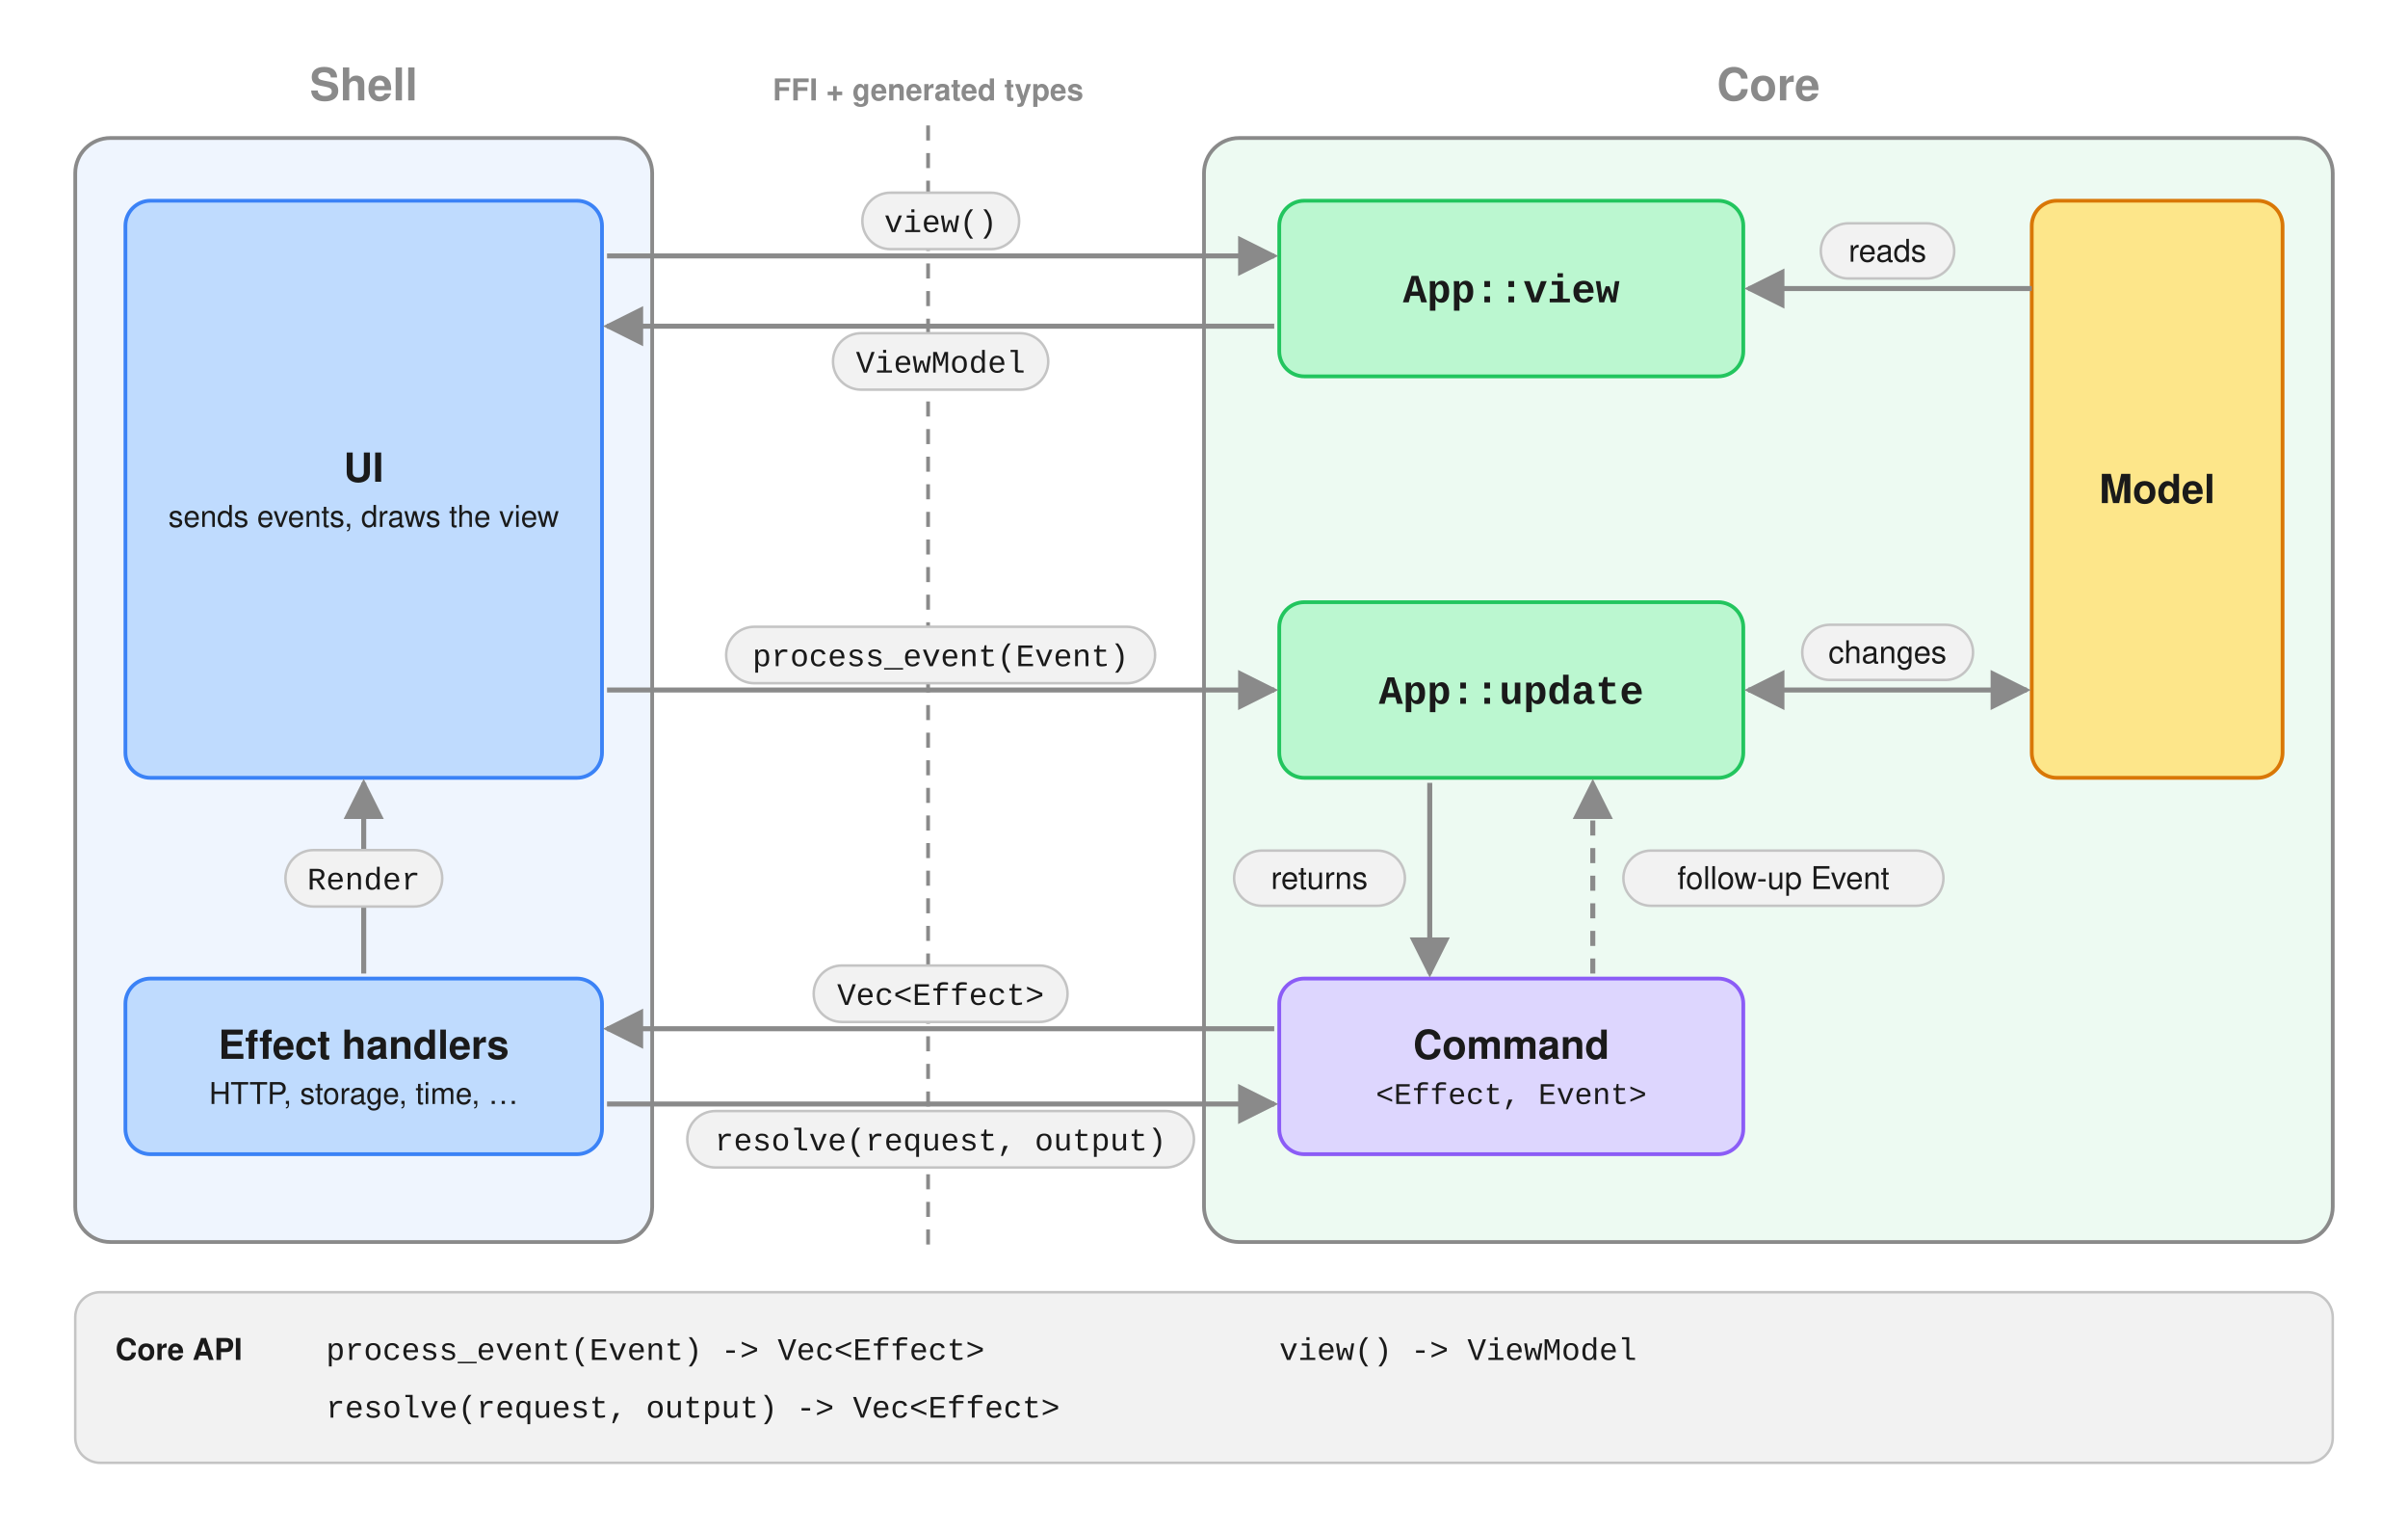
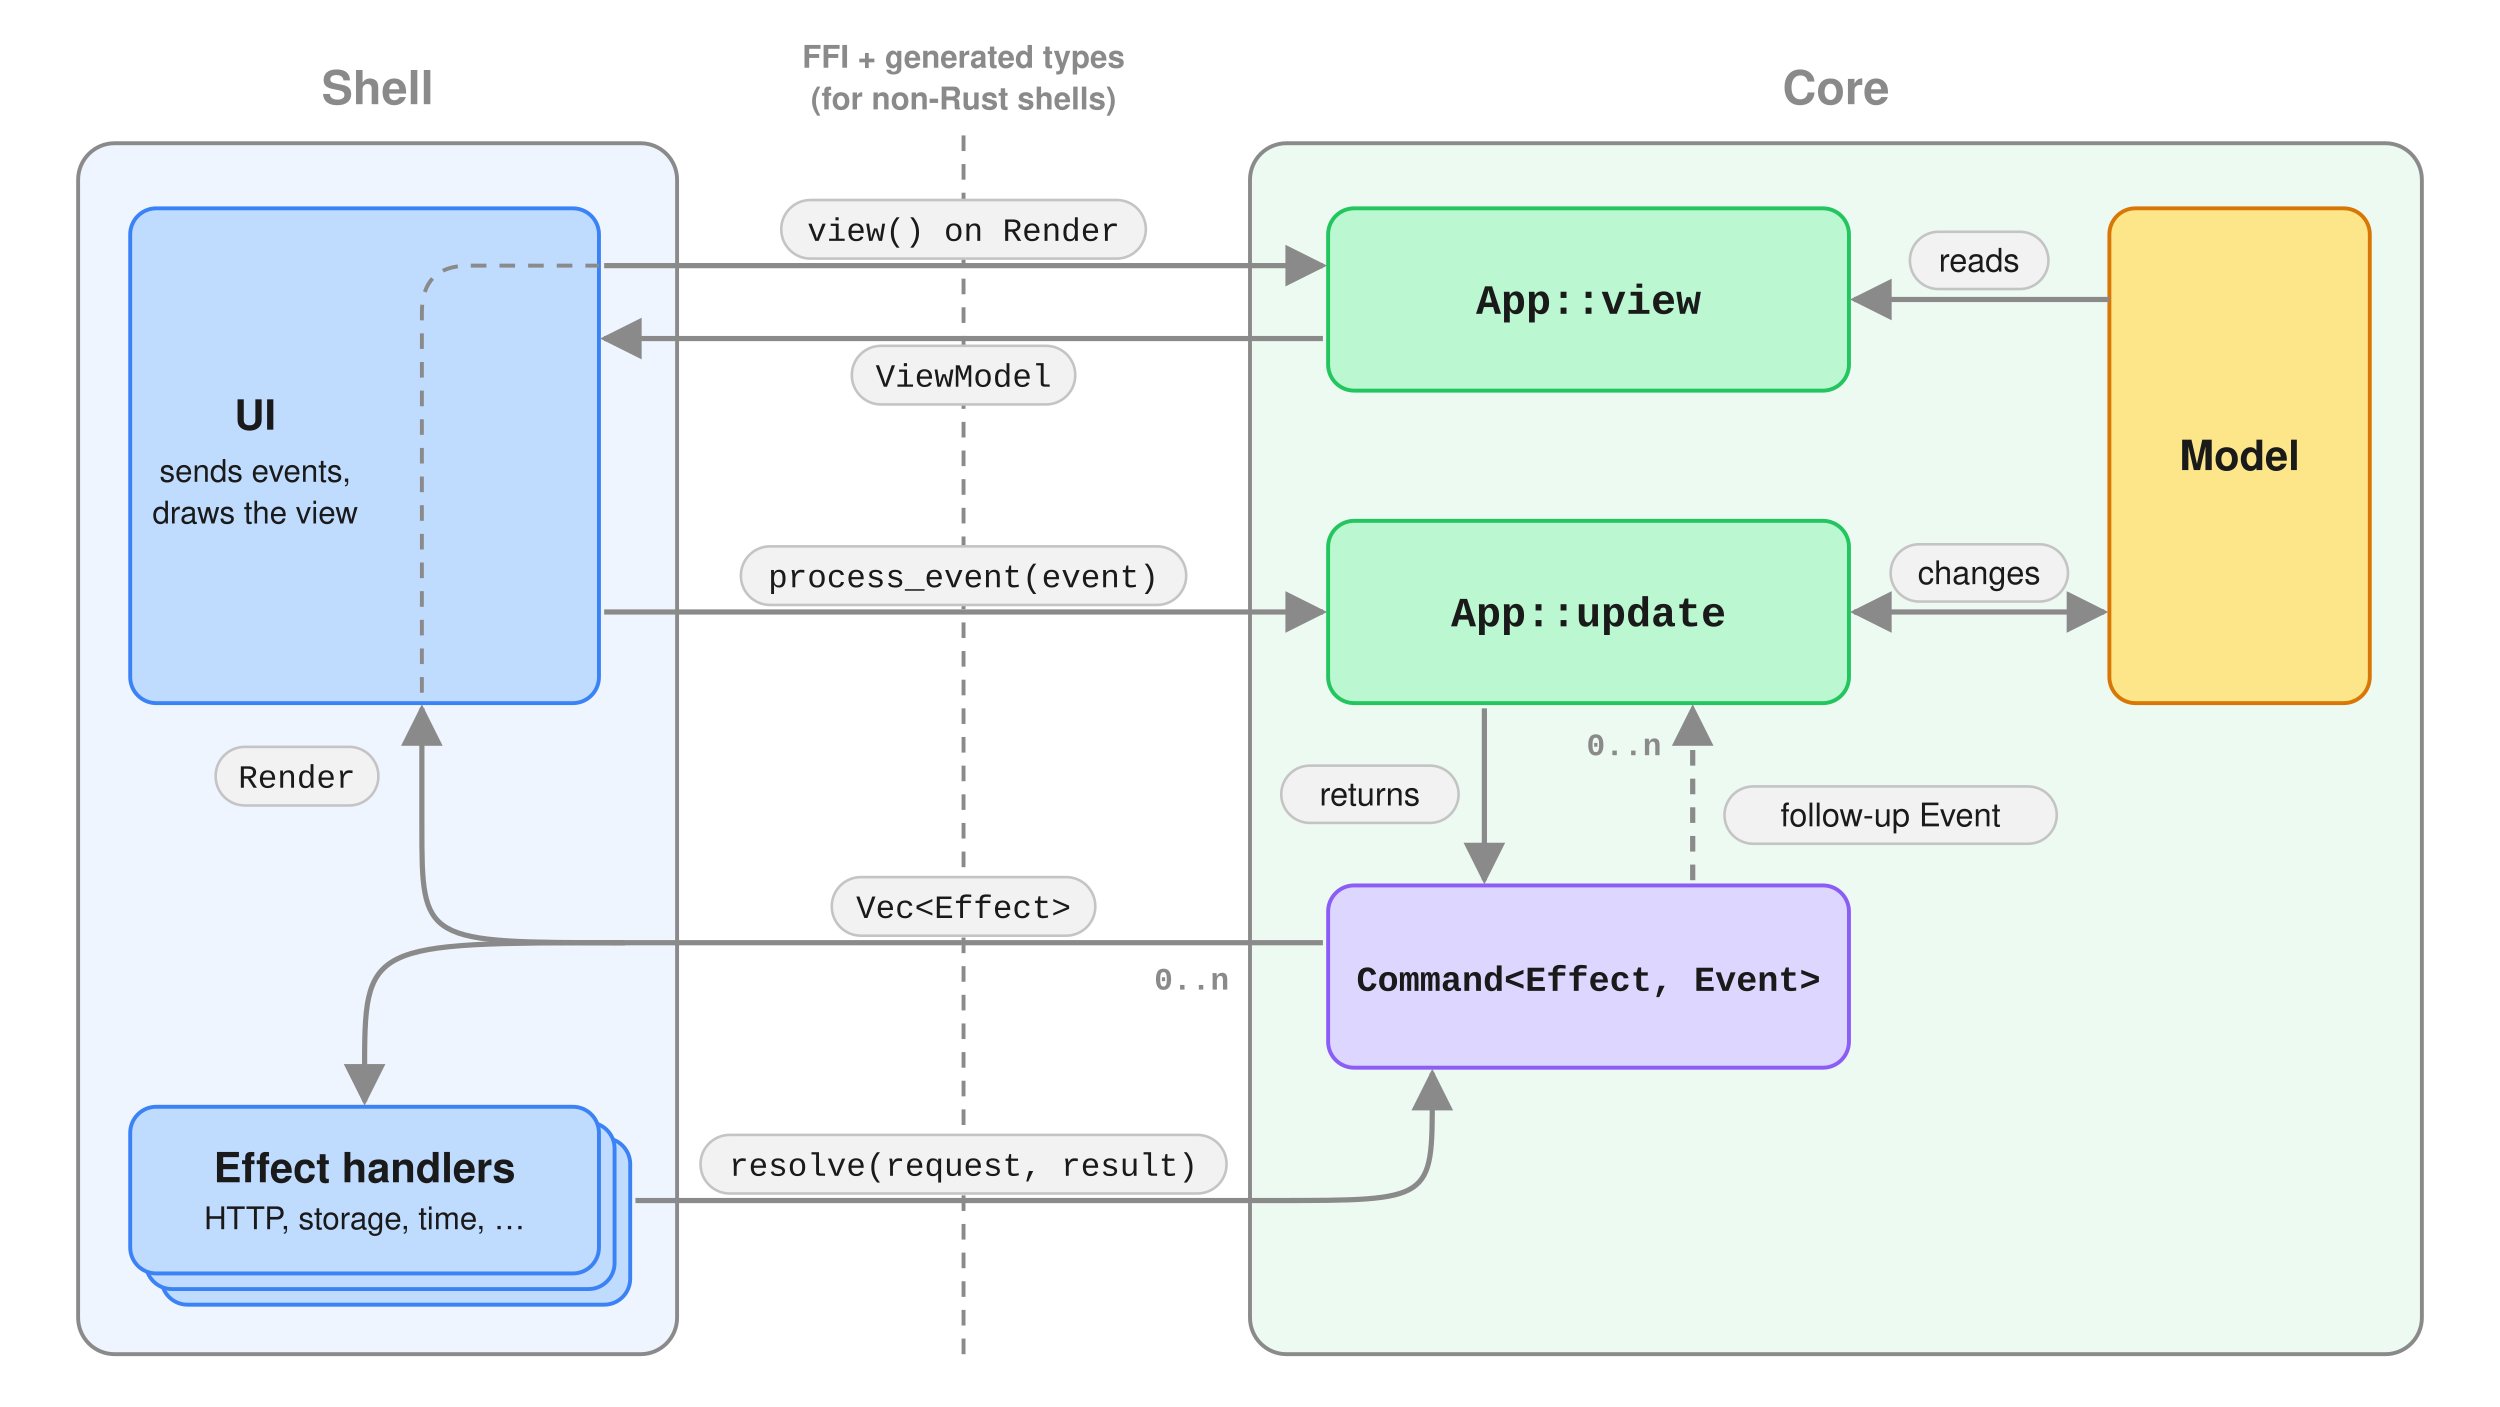
- <svg xmlns="http://www.w3.org/2000/svg" viewBox="0 0 960 610" width="960" height="610" role="img" aria-labelledby="title desc">
+ <svg xmlns="http://www.w3.org/2000/svg" viewBox="0 0 960 540" width="960" height="540" role="img" aria-labelledby="title desc">
  <style>
text { font-family: system-ui, -apple-system, "Segoe UI", Helvetica, Arial, sans-serif; fill: #1a1a1a; }
.m { font-family: ui-monospace, SFMono-Regular, Menlo, Consolas, "Liberation Mono", monospace; }
.h { font-size: 18px; font-weight: 700; fill: #8a8a8a; }
.b { font-size: 16px; font-weight: 600; }
.s { font-size: 12px; }
.l { font-size: 12.5px; }
.ln { stroke: #8a8a8a; stroke-width: 2; fill: none; }
.dash { stroke-dasharray: 6 5; }
.pill { fill: #f2f2f2; stroke: #c4c4c4; stroke-width: 1; }
@media (prefers-color-scheme: dark) {
  .h { fill: #a8a8a8; }
}
</style>
  <defs>
    <marker id="a" viewBox="0 0 10 10" refX="9" refY="5" markerWidth="8" markerHeight="8" orient="auto-start-reverse">
      <path d="M0,0 L10,5 L0,10 z" fill="#8a8a8a" />
    </marker>
  </defs>
  <text x="145.0" y="40" text-anchor="middle" class="h">Shell</text>
  <text x="705.0" y="40" text-anchor="middle" class="h">Core</text>
-   <text x="370" y="40" text-anchor="middle" class="s" style="fill:#8a8a8a;font-weight:600">FFI + generated types</text>
-   <rect x="30" y="55" width="230" height="440" rx="14" fill="#3b82f6" fill-opacity="0.08" stroke="#8a8a8a" stroke-width="1.5" />
-   <rect x="480" y="55" width="450" height="440" rx="14" fill="#22c55e" fill-opacity="0.08" stroke="#8a8a8a" stroke-width="1.5" />
-   <path d="M370,50 V500" class="ln dash" style="stroke-width:1.5" />
-   <rect x="50" y="80" width="190" height="230" rx="10" fill="#bfdbfe" stroke="#3b82f6" stroke-width="1.5" />
-   <text x="145.0" y="192.0" text-anchor="middle" class="b">UI</text>
-   <text x="145.0" y="210.0" text-anchor="middle" class="s">sends events, draws the view</text>
-   <rect x="50" y="390" width="190" height="70" rx="10" fill="#bfdbfe" stroke="#3b82f6" stroke-width="1.5" />
-   <text x="145.0" y="422.0" text-anchor="middle" class="b">Effect handlers</text>
-   <text x="145.0" y="440.0" text-anchor="middle" class="s">HTTP, storage, time, …</text>
-   <rect x="510" y="80" width="185" height="70" rx="10" fill="#bbf7d0" stroke="#22c55e" stroke-width="1.5" />
-   <text x="602.5" y="120.5" text-anchor="middle" class="b m">App::view</text>
-   <rect x="510" y="240" width="185" height="70" rx="10" fill="#bbf7d0" stroke="#22c55e" stroke-width="1.5" />
-   <text x="602.5" y="280.5" text-anchor="middle" class="b m">App::update</text>
-   <rect x="510" y="390" width="185" height="70" rx="10" fill="#ddd6fe" stroke="#8b5cf6" stroke-width="1.5" />
-   <text x="602.5" y="422.0" text-anchor="middle" class="b">Command</text>
-   <text x="602.5" y="440.0" text-anchor="middle" class="s m">&lt;Effect, Event&gt;</text>
-   <rect x="810" y="80" width="100" height="230" rx="10" fill="#fde68a" stroke="#d97706" stroke-width="1.5" />
-   <text x="860.0" y="200.5" text-anchor="middle" class="b">Model</text>
-   <path d="M810,115 H697" class="ln" marker-end="url(#a)" />
-   <rect x="725.9" y="89.0" width="53.2" height="22.0" rx="11.0" class="pill" />
-   <text x="752.5" y="104.3" text-anchor="middle" class="l">reads</text>
-   <path d="M697,275 H808" class="ln" marker-end="url(#a)" marker-start="url(#a)" />
-   <rect x="718.5" y="249.0" width="68.1" height="22.0" rx="11.0" class="pill" />
-   <text x="752.5" y="264.3" text-anchor="middle" class="l">changes</text>
-   <path d="M570,312 V388" class="ln" marker-end="url(#a)" />
-   <rect x="492.0" y="339.0" width="68.1" height="22.0" rx="11.0" class="pill" />
-   <text x="526" y="354.3" text-anchor="middle" class="l">returns</text>
-   <path d="M635,388 V312" class="ln dash" marker-end="url(#a)" />
-   <rect x="647.2" y="339.0" width="127.6" height="22.0" rx="11.0" class="pill" />
-   <text x="711" y="354.3" text-anchor="middle" class="l">follow-up Event</text>
-   <path d="M242,102 H508" class="ln" marker-end="url(#a)" />
-   <rect x="343.8" y="76.8" width="62.5" height="22.5" rx="11.2" class="pill" />
-   <text x="375.0" y="92.5" text-anchor="middle" class="l m">view()</text>
-   <path d="M508,130 H242" class="ln" marker-end="url(#a)" />
-   <rect x="332.1" y="132.8" width="85.8" height="22.5" rx="11.2" class="pill" />
-   <text x="375.0" y="148.5" text-anchor="middle" class="l m">ViewModel</text>
-   <path d="M242,275 H508" class="ln" marker-end="url(#a)" />
-   <rect x="289.5" y="249.8" width="171.0" height="22.5" rx="11.2" class="pill" />
-   <text x="375.0" y="265.5" text-anchor="middle" class="l m">process_event(Event)</text>
-   <path d="M508,410 H242" class="ln" marker-end="url(#a)" />
-   <rect x="324.4" y="384.8" width="101.2" height="22.5" rx="11.2" class="pill" />
-   <text x="375.0" y="400.5" text-anchor="middle" class="l m">Vec&lt;Effect&gt;</text>
-   <path d="M242,440 H508" class="ln" marker-end="url(#a)" />
-   <rect x="274.0" y="442.8" width="202.0" height="22.5" rx="11.2" class="pill" />
-   <text x="375.0" y="458.5" text-anchor="middle" class="l m">resolve(request, output)</text>
-   <path d="M145.0,388 V312" class="ln" marker-end="url(#a)" />
-   <rect x="113.8" y="338.8" width="62.5" height="22.5" rx="11.2" class="pill" />
-   <text x="145.0" y="354.5" text-anchor="middle" class="l m">Render</text>
-   <rect x="30" y="515" width="900" height="68" rx="10" class="pill" />
-   <text x="46" y="542" class="s" style="font-weight:600">Core API</text>
-   <text x="130" y="542" class="l m">process_event(Event) -&gt; Vec&lt;Effect&gt;</text>
-   <text x="130" y="565" class="l m">resolve(request, output) -&gt; Vec&lt;Effect&gt;</text>
-   <text x="510" y="542" class="l m">view() -&gt; ViewModel</text>
+   <text x="370" y="26" text-anchor="middle" class="s" style="fill:#8a8a8a;font-weight:600">FFI + generated types</text>
+   <text x="370" y="42" text-anchor="middle" class="s" style="fill:#8a8a8a;font-weight:600">(for non-Rust shells)</text>
+   <rect x="30" y="55" width="230" height="465" rx="14" fill="#3b82f6" fill-opacity="0.08" stroke="#8a8a8a" stroke-width="1.5" />
+   <rect x="480" y="55" width="450" height="465" rx="14" fill="#22c55e" fill-opacity="0.08" stroke="#8a8a8a" stroke-width="1.5" />
+   <path d="M370,52 V525" class="ln dash" style="stroke-width:1.5" />
+   <rect x="50" y="80" width="180" height="190" rx="10" fill="#bfdbfe" stroke="#3b82f6" stroke-width="1.5" />
+   <text x="98.0" y="165.0" text-anchor="middle" class="b">UI</text>
+   <text x="98.0" y="185.0" text-anchor="middle" class="s">sends events,</text>
+   <text x="98.0" y="201.0" text-anchor="middle" class="s">draws the view</text>
+   <path d="M162.0,266 V120 Q162.0,102 180.0,102 H230" class="ln dash" style="stroke-width:1.5" />
+   <rect x="62" y="437" width="180" height="64" rx="10" fill="#bfdbfe" stroke="#3b82f6" stroke-width="1.5" />
+   <rect x="56" y="431" width="180" height="64" rx="10" fill="#bfdbfe" stroke="#3b82f6" stroke-width="1.5" />
+   <rect x="50" y="425" width="180" height="64" rx="10" fill="#bfdbfe" stroke="#3b82f6" stroke-width="1.5" />
+   <text x="140.0" y="454.0" text-anchor="middle" class="b">Effect handlers</text>
+   <text x="140.0" y="472.0" text-anchor="middle" class="s">HTTP, storage, time, …</text>
+   <rect x="510" y="80" width="200" height="70" rx="10" fill="#bbf7d0" stroke="#22c55e" stroke-width="1.5" />
+   <text x="610.0" y="120.5" text-anchor="middle" class="b m">App::view</text>
+   <rect x="510" y="200" width="200" height="70" rx="10" fill="#bbf7d0" stroke="#22c55e" stroke-width="1.5" />
+   <text x="610.0" y="240.5" text-anchor="middle" class="b m">App::update</text>
+   <rect x="510" y="340" width="200" height="70" rx="10" fill="#ddd6fe" stroke="#8b5cf6" stroke-width="1.5" />
+   <text x="610.0" y="380.5" text-anchor="middle" class="b m" style="font-size:13.5px">Command&lt;Effect, Event&gt;</text>
+   <rect x="810" y="80" width="100" height="190" rx="10" fill="#fde68a" stroke="#d97706" stroke-width="1.5" />
+   <text x="860.0" y="180.5" text-anchor="middle" class="b">Model</text>
+   <path d="M810,115 H712" class="ln" marker-end="url(#a)" />
+   <rect x="733.4" y="89.0" width="53.2" height="22.0" rx="11.0" class="pill" />
+   <text x="760.0" y="104.3" text-anchor="middle" class="l">reads</text>
+   <path d="M712,235 H808" class="ln" marker-end="url(#a)" marker-start="url(#a)" />
+   <rect x="726.0" y="209.0" width="68.1" height="22.0" rx="11.0" class="pill" />
+   <text x="760.0" y="224.3" text-anchor="middle" class="l">changes</text>
+   <path d="M570,272 V338" class="ln" marker-end="url(#a)" />
+   <rect x="492.0" y="294.0" width="68.1" height="22.0" rx="11.0" class="pill" />
+   <text x="526" y="309.3" text-anchor="middle" class="l">returns</text>
+   <path d="M650,338 V272" class="ln dash" marker-end="url(#a)" />
+   <text x="638" y="290" text-anchor="end" class="s m" style="fill:#8a8a8a;font-weight:600">0..n</text>
+   <rect x="662.2" y="302.0" width="127.6" height="22.0" rx="11.0" class="pill" />
+   <text x="726" y="317.3" text-anchor="middle" class="l">follow-up Event</text>
+   <path d="M232,102 H508" class="ln" marker-end="url(#a)" />
+   <rect x="300.0" y="76.8" width="140.0" height="22.5" rx="11.2" class="pill" />
+   <text x="370.0" y="92.5" text-anchor="middle" class="l m">view() on Render</text>
+   <path d="M508,130 H232" class="ln" marker-end="url(#a)" />
+   <rect x="327.1" y="132.8" width="85.8" height="22.5" rx="11.2" class="pill" />
+   <text x="370.0" y="148.5" text-anchor="middle" class="l m">ViewModel</text>
+   <path d="M232,235 H508" class="ln" marker-end="url(#a)" />
+   <rect x="284.5" y="209.8" width="171.0" height="22.5" rx="11.2" class="pill" />
+   <text x="370.0" y="225.5" text-anchor="middle" class="l m">process_event(event)</text>
+   <path d="M508,362 H240.0" class="ln" />
+   <text x="472" y="380" text-anchor="end" class="s m" style="fill:#8a8a8a;font-weight:600">0..n</text>
+   <rect x="319.4" y="336.8" width="101.2" height="22.5" rx="11.2" class="pill" />
+   <text x="370.0" y="352.5" text-anchor="middle" class="l m">Vec&lt;Effect&gt;</text>
+   <path d="M240.0,362 C162.0,362 162.0,362 162.0,317 V272" class="ln" marker-end="url(#a)" />
+   <rect x="82.8" y="286.8" width="62.5" height="22.5" rx="11.2" class="pill" />
+   <text x="114.0" y="302.5" text-anchor="middle" class="l m">Render</text>
+   <path d="M240.0,362 C140.0,362 140.0,362 140.0,412 V423" class="ln" marker-end="url(#a)" />
+   <path d="M244,461.0 H490 C550,461.0 550,461.0 550,421.0 V412" class="ln" marker-end="url(#a)" />
+   <rect x="269.0" y="435.8" width="202.0" height="22.5" rx="11.2" class="pill" />
+   <text x="370.0" y="451.5" text-anchor="middle" class="l m">resolve(request, result)</text>
</svg>
